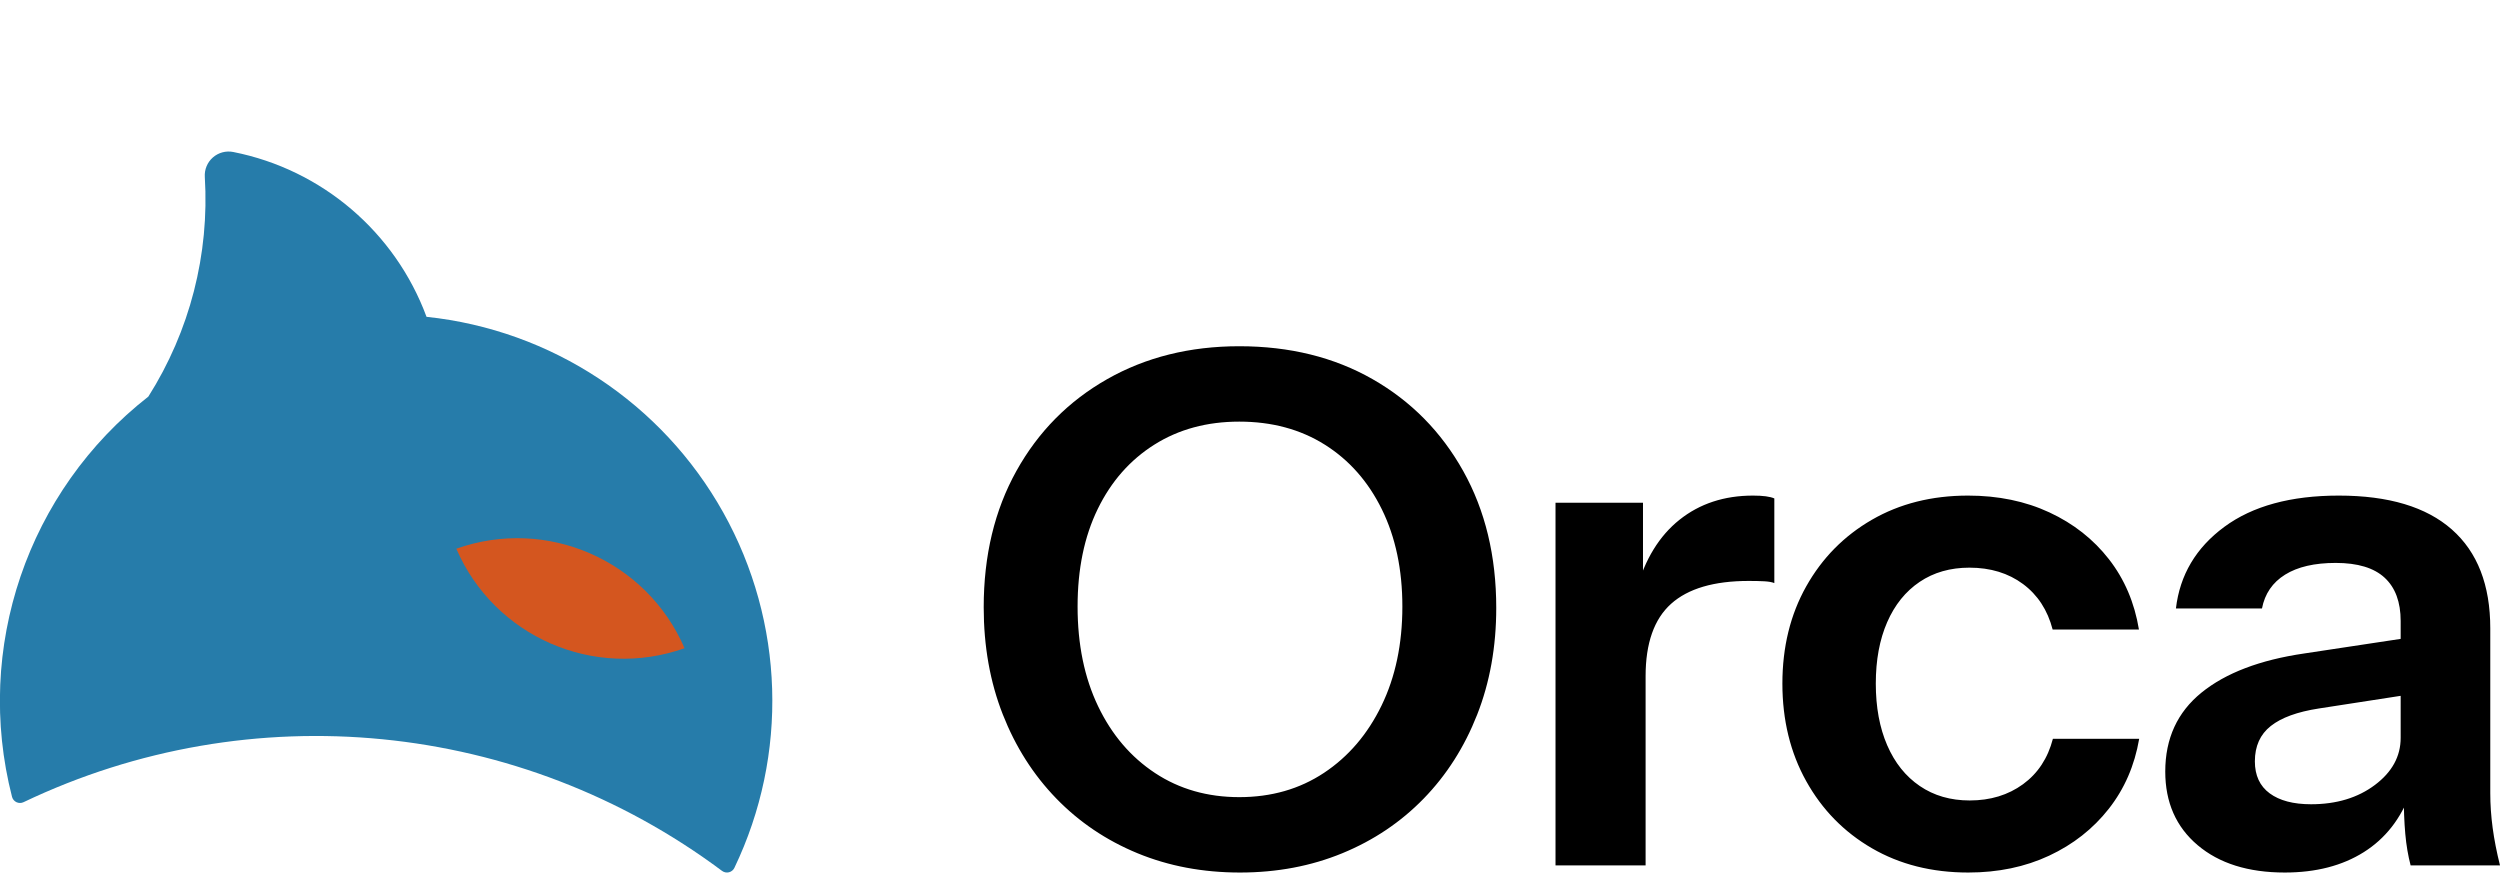
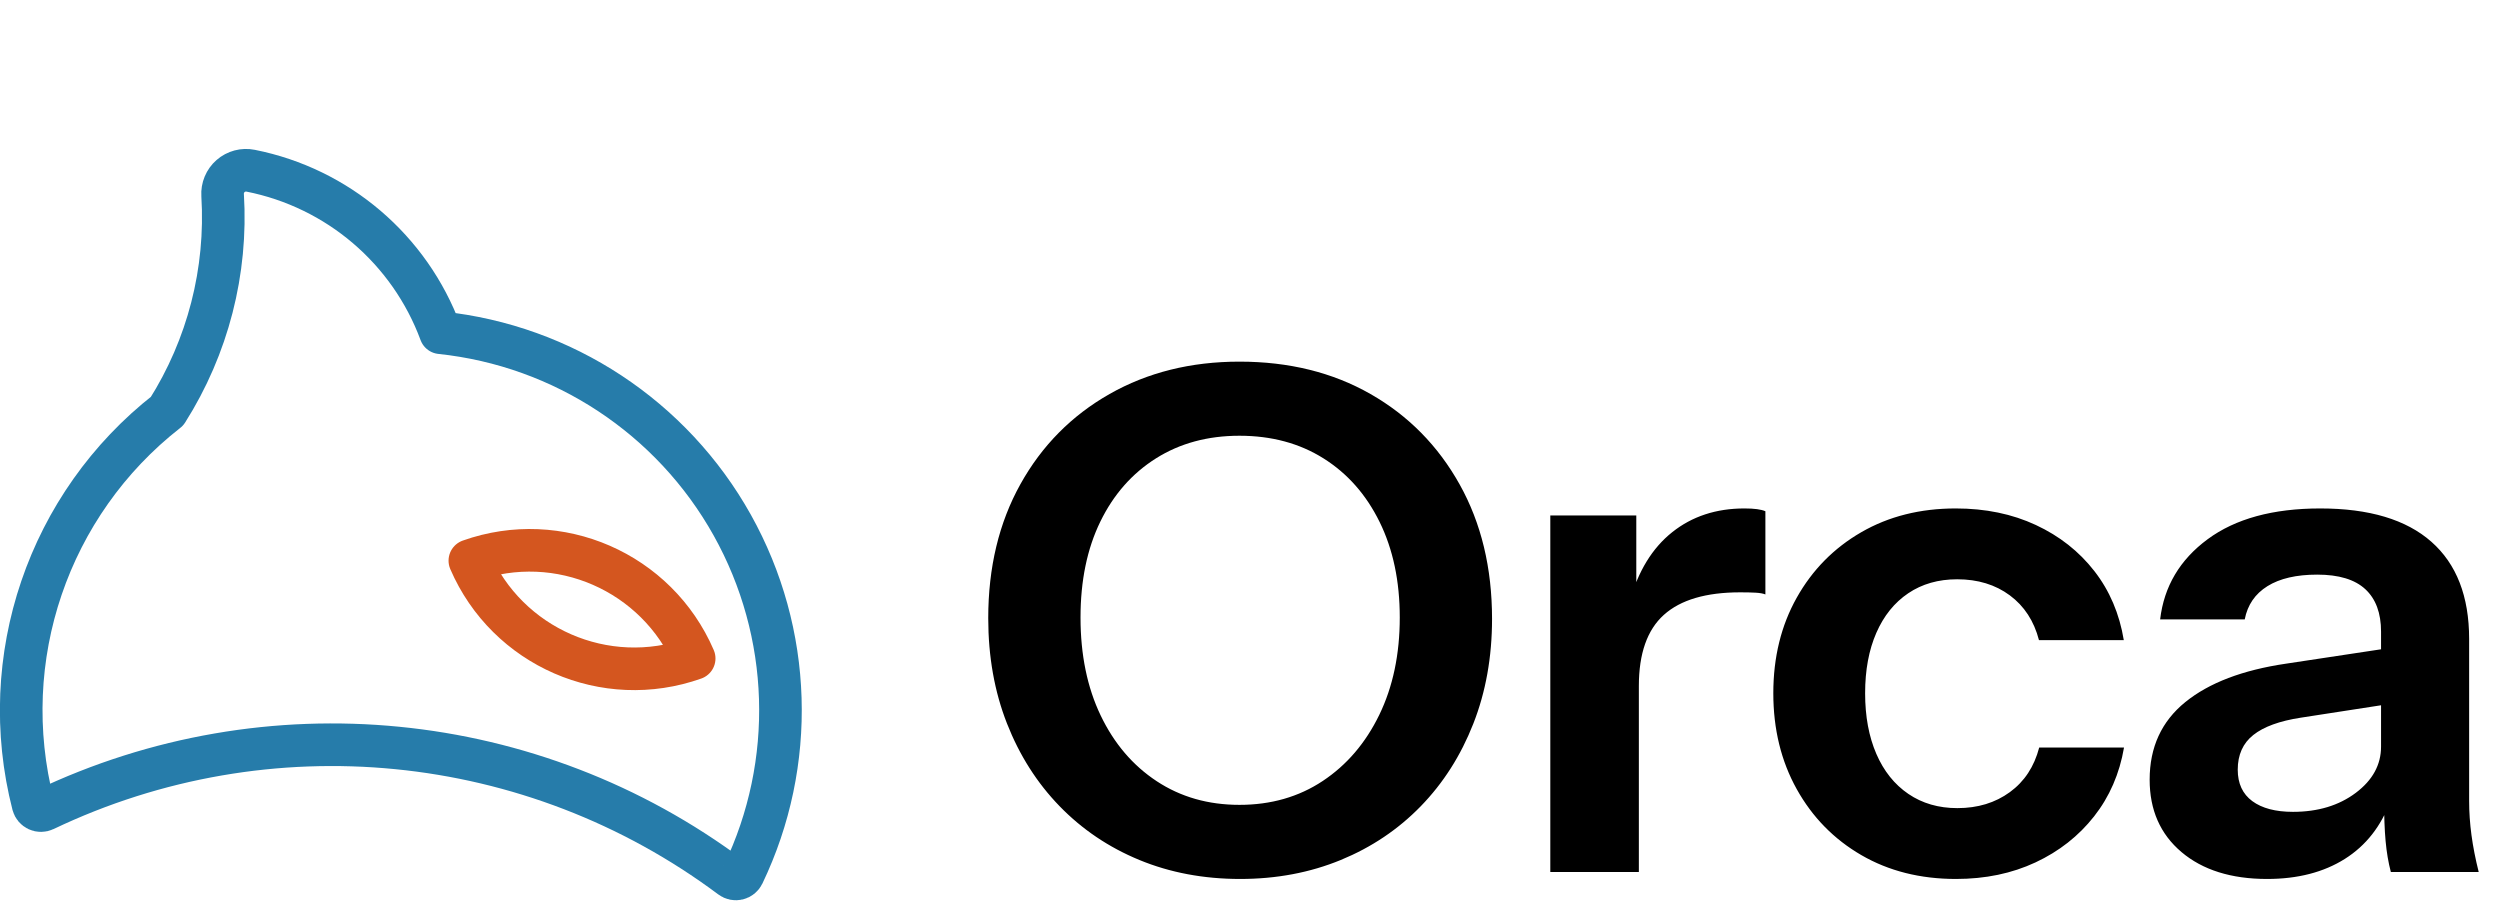
- <svg xmlns="http://www.w3.org/2000/svg" viewBox="188.47 -1216.83 3515.15 1226.83" fill="currentColor">
-   <path transform="translate(0 -1268.07) scale(15.23664)" d="M13.48 76.90A35.64 35.64 0 0 1 26.06 39.96A34.00 34.00 0 0 0 31.27 19.69A2.20 2.20 0 0 1 33.90 17.39A24.00 24.00 0 0 1 51.73 32.60A35.64 35.64 0 0 1 80.14 83.45A0.76 0.76 0 0 1 79.00 83.73A62.64 62.64 0 0 0 14.54 77.39A0.76 0.76 0 0 1 13.48 76.90Z" fill="#267CAA" />
-   <path transform="translate(0 -1268.07) scale(15.23664)" d="M54.48 54A16.81 16.81 0 0 1 75.54 63.18A16.81 16.81 0 0 1 54.48 54Z" fill="#D4561F" />
+ <svg xmlns="http://www.w3.org/2000/svg" viewBox="158.00 -1247.30 3576.10 1287.78" fill="currentColor">
+   <g fill="none" stroke-width="4" stroke-linejoin="round" stroke-linecap="round">
+     <path transform="translate(0 -1268.07) scale(15.23664)" d="M13.48 76.90A35.64 35.64 0 0 1 26.06 39.96A34.00 34.00 0 0 0 31.27 19.69A2.20 2.20 0 0 1 33.90 17.39A24.00 24.00 0 0 1 51.73 32.60A35.64 35.64 0 0 1 80.14 83.45A0.76 0.76 0 0 1 79.00 83.73A62.64 62.64 0 0 0 14.54 77.39A0.76 0.76 0 0 1 13.48 76.90Z" stroke="#267CAA" />
+     <path transform="translate(0 -1268.07) scale(15.23664)" d="M54.48 54A16.81 16.81 0 0 1 75.54 63.18A16.81 16.81 0 0 1 54.48 54Z" stroke="#D4561F" />
+   </g>
  <path transform="translate(1534.95 0)" d="M397 10.0Q318.667 10.0 252.833 -17.167Q187 -44.333 138.666 -94.167Q90.333 -144 63.5 -212.333Q36.666 -280.667 36.666 -363.0Q36.666 -472 82.666 -554.667Q128.666 -637.333 210.167 -683.667Q291.667 -730.0 396 -730.0Q502.334 -730.0 583.5 -683.667Q664.667 -637.333 711.001 -554.333Q757.334 -471.333 757.334 -362.0Q757.334 -280.333 730.501 -212Q703.667 -143.667 655.334 -94Q607 -44.333 541 -17.167Q475 10.0 397 10.0ZM396 -96.001Q463.667 -96.001 515.166 -130.168Q566.666 -164.334 595.999 -224.667Q625.333 -285 625.333 -364.0Q625.333 -442 596.499 -500.666Q567.666 -559.333 516.166 -591.666Q464.667 -623.999 396 -623.999Q328 -623.999 276.667 -591.666Q225.334 -559.333 197.001 -501.166Q168.668 -443 168.668 -364.0Q168.668 -284 197.501 -223.834Q226.334 -163.667 277.667 -129.834Q329 -96.001 396 -96.001ZM840.666 0.0V-510.0H963.668V-386.667H967.334V0.0ZM967.334 -266.0 954.334 -387.0Q972.334 -452.0 1015.001 -486.0Q1057.667 -520.0 1118.334 -520.0Q1139.334 -520.0 1148.334 -516.0V-396.999Q1143.334 -398.999 1134.334 -399.499Q1125.334 -399.999 1112.334 -399.999Q1039.001 -399.999 1003.168 -367.832Q967.334 -335.666 967.334 -266.0ZM1421 10.0Q1344.333 10.0 1285.5 -24.167Q1226.666 -58.333 1193.166 -118.5Q1159.666 -178.667 1159.666 -255.667Q1159.666 -332.667 1193.166 -392.333Q1226.666 -452.0 1285.5 -486.0Q1344.333 -520.0 1420.667 -520.0Q1484.334 -520.0 1535.167 -496.333Q1586.001 -472.667 1618.834 -430.5Q1651.668 -388.333 1661.001 -331.666H1539.666Q1529 -372.666 1498 -395.666Q1467 -418.666 1422.667 -418.666Q1382.334 -418.666 1352.667 -398.666Q1323.001 -378.666 1307.001 -341.999Q1291.001 -305.333 1291.001 -255.667Q1291.001 -206 1307.001 -169Q1323.001 -132.001 1352.834 -111.668Q1382.667 -91.334 1423 -91.334Q1466.667 -91.334 1498 -114.167Q1529.333 -137.001 1540 -178H1661.334Q1651.668 -121.667 1618.501 -79.5Q1585.334 -37.333 1534.667 -13.667Q1484 10.0 1421 10.0ZM2043 0.0Q2037.666 -20.333 2035.5 -44.333Q2033.333 -68.334 2033.333 -101.667H2029V-343.667Q2029 -383.666 2006.5 -404.499Q1984 -425.333 1937.667 -425.333Q1893.001 -425.333 1866.501 -408.833Q1840.001 -392.333 1834.001 -361.333H1713Q1721.333 -432 1781.0 -476Q1840.667 -520.0 1942 -520.0Q2047.001 -520.0 2101.001 -472.333Q2155.001 -424.667 2155.001 -333.333V-101.667Q2155.001 -77.667 2158.335 -52.833Q2161.668 -28 2168.668 0.0ZM1866 10.0Q1789 10.0 1743.5 -28.5Q1698 -67.0 1698 -132Q1698 -201.667 1749 -243Q1800 -284.334 1893.334 -298L2052 -322V-242L1914.001 -220.666Q1868.668 -213.667 1846.334 -196Q1824.001 -178.333 1824.001 -146.334Q1824.001 -116.667 1844.834 -101.334Q1865.668 -86.001 1903 -86.001Q1956.667 -86.001 1992.833 -113.167Q2029 -140.334 2029 -179.334L2042.666 -102.333Q2022.666 -47.333 1977.166 -18.667Q1931.666 10.0 1866 10.0Z" />
</svg>
